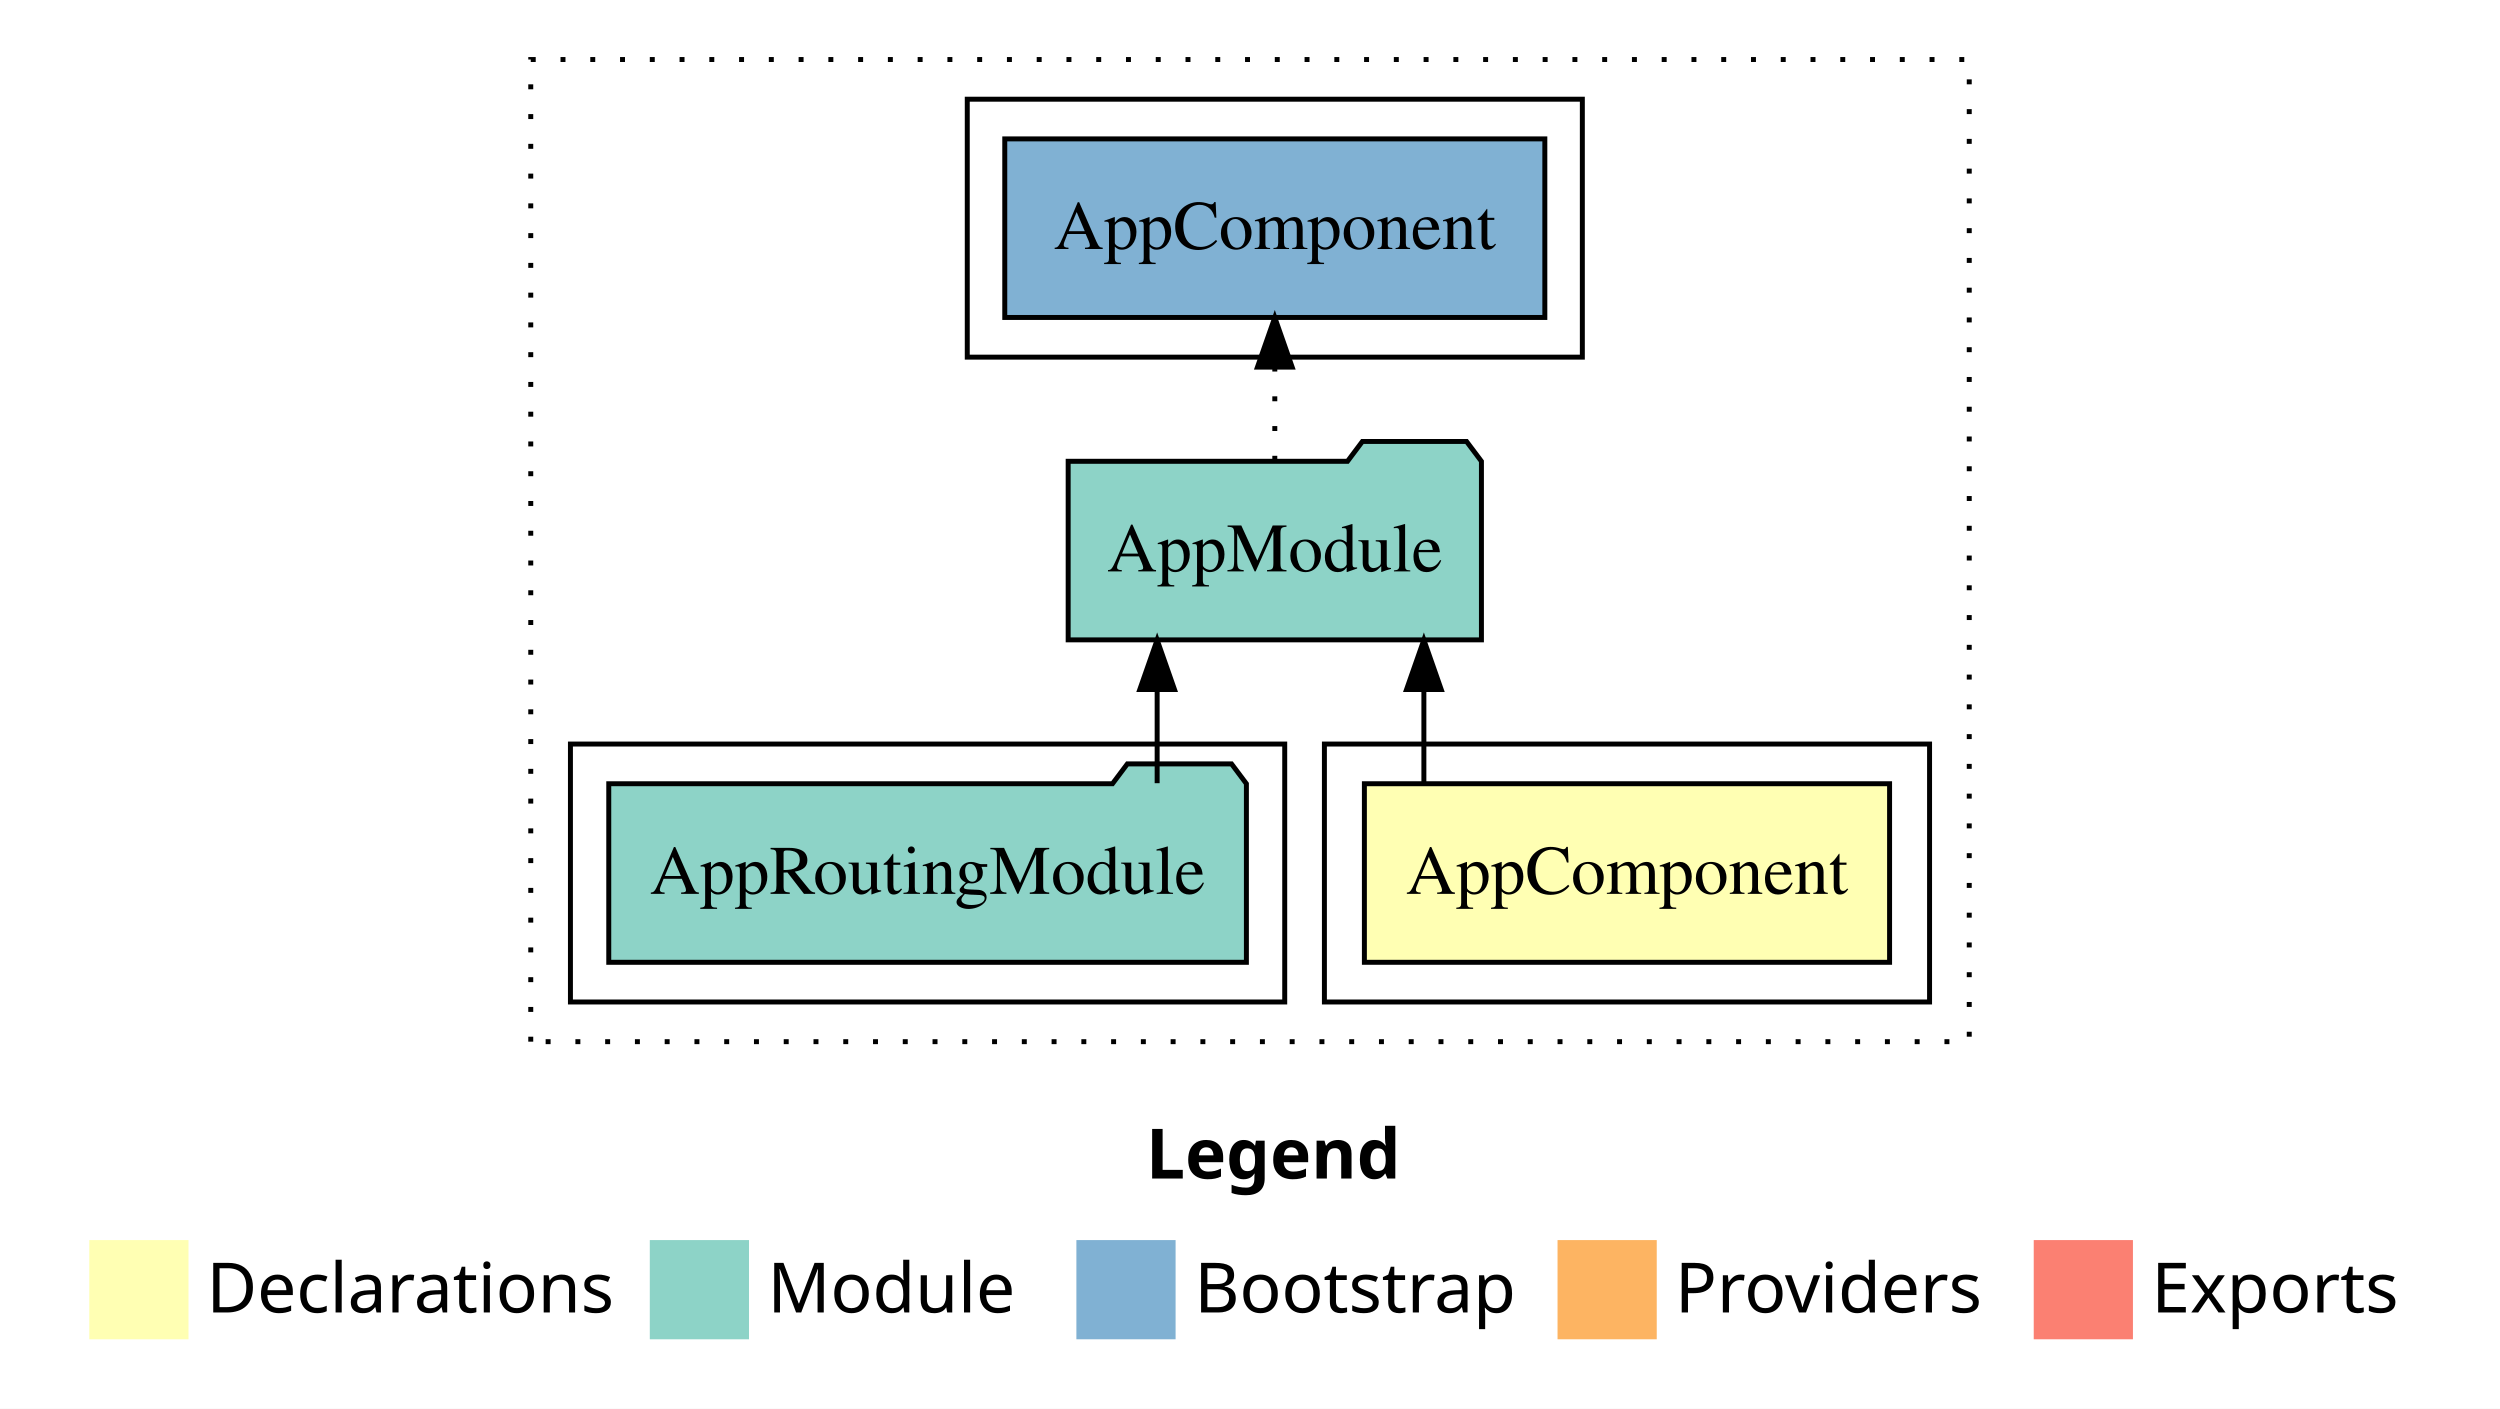
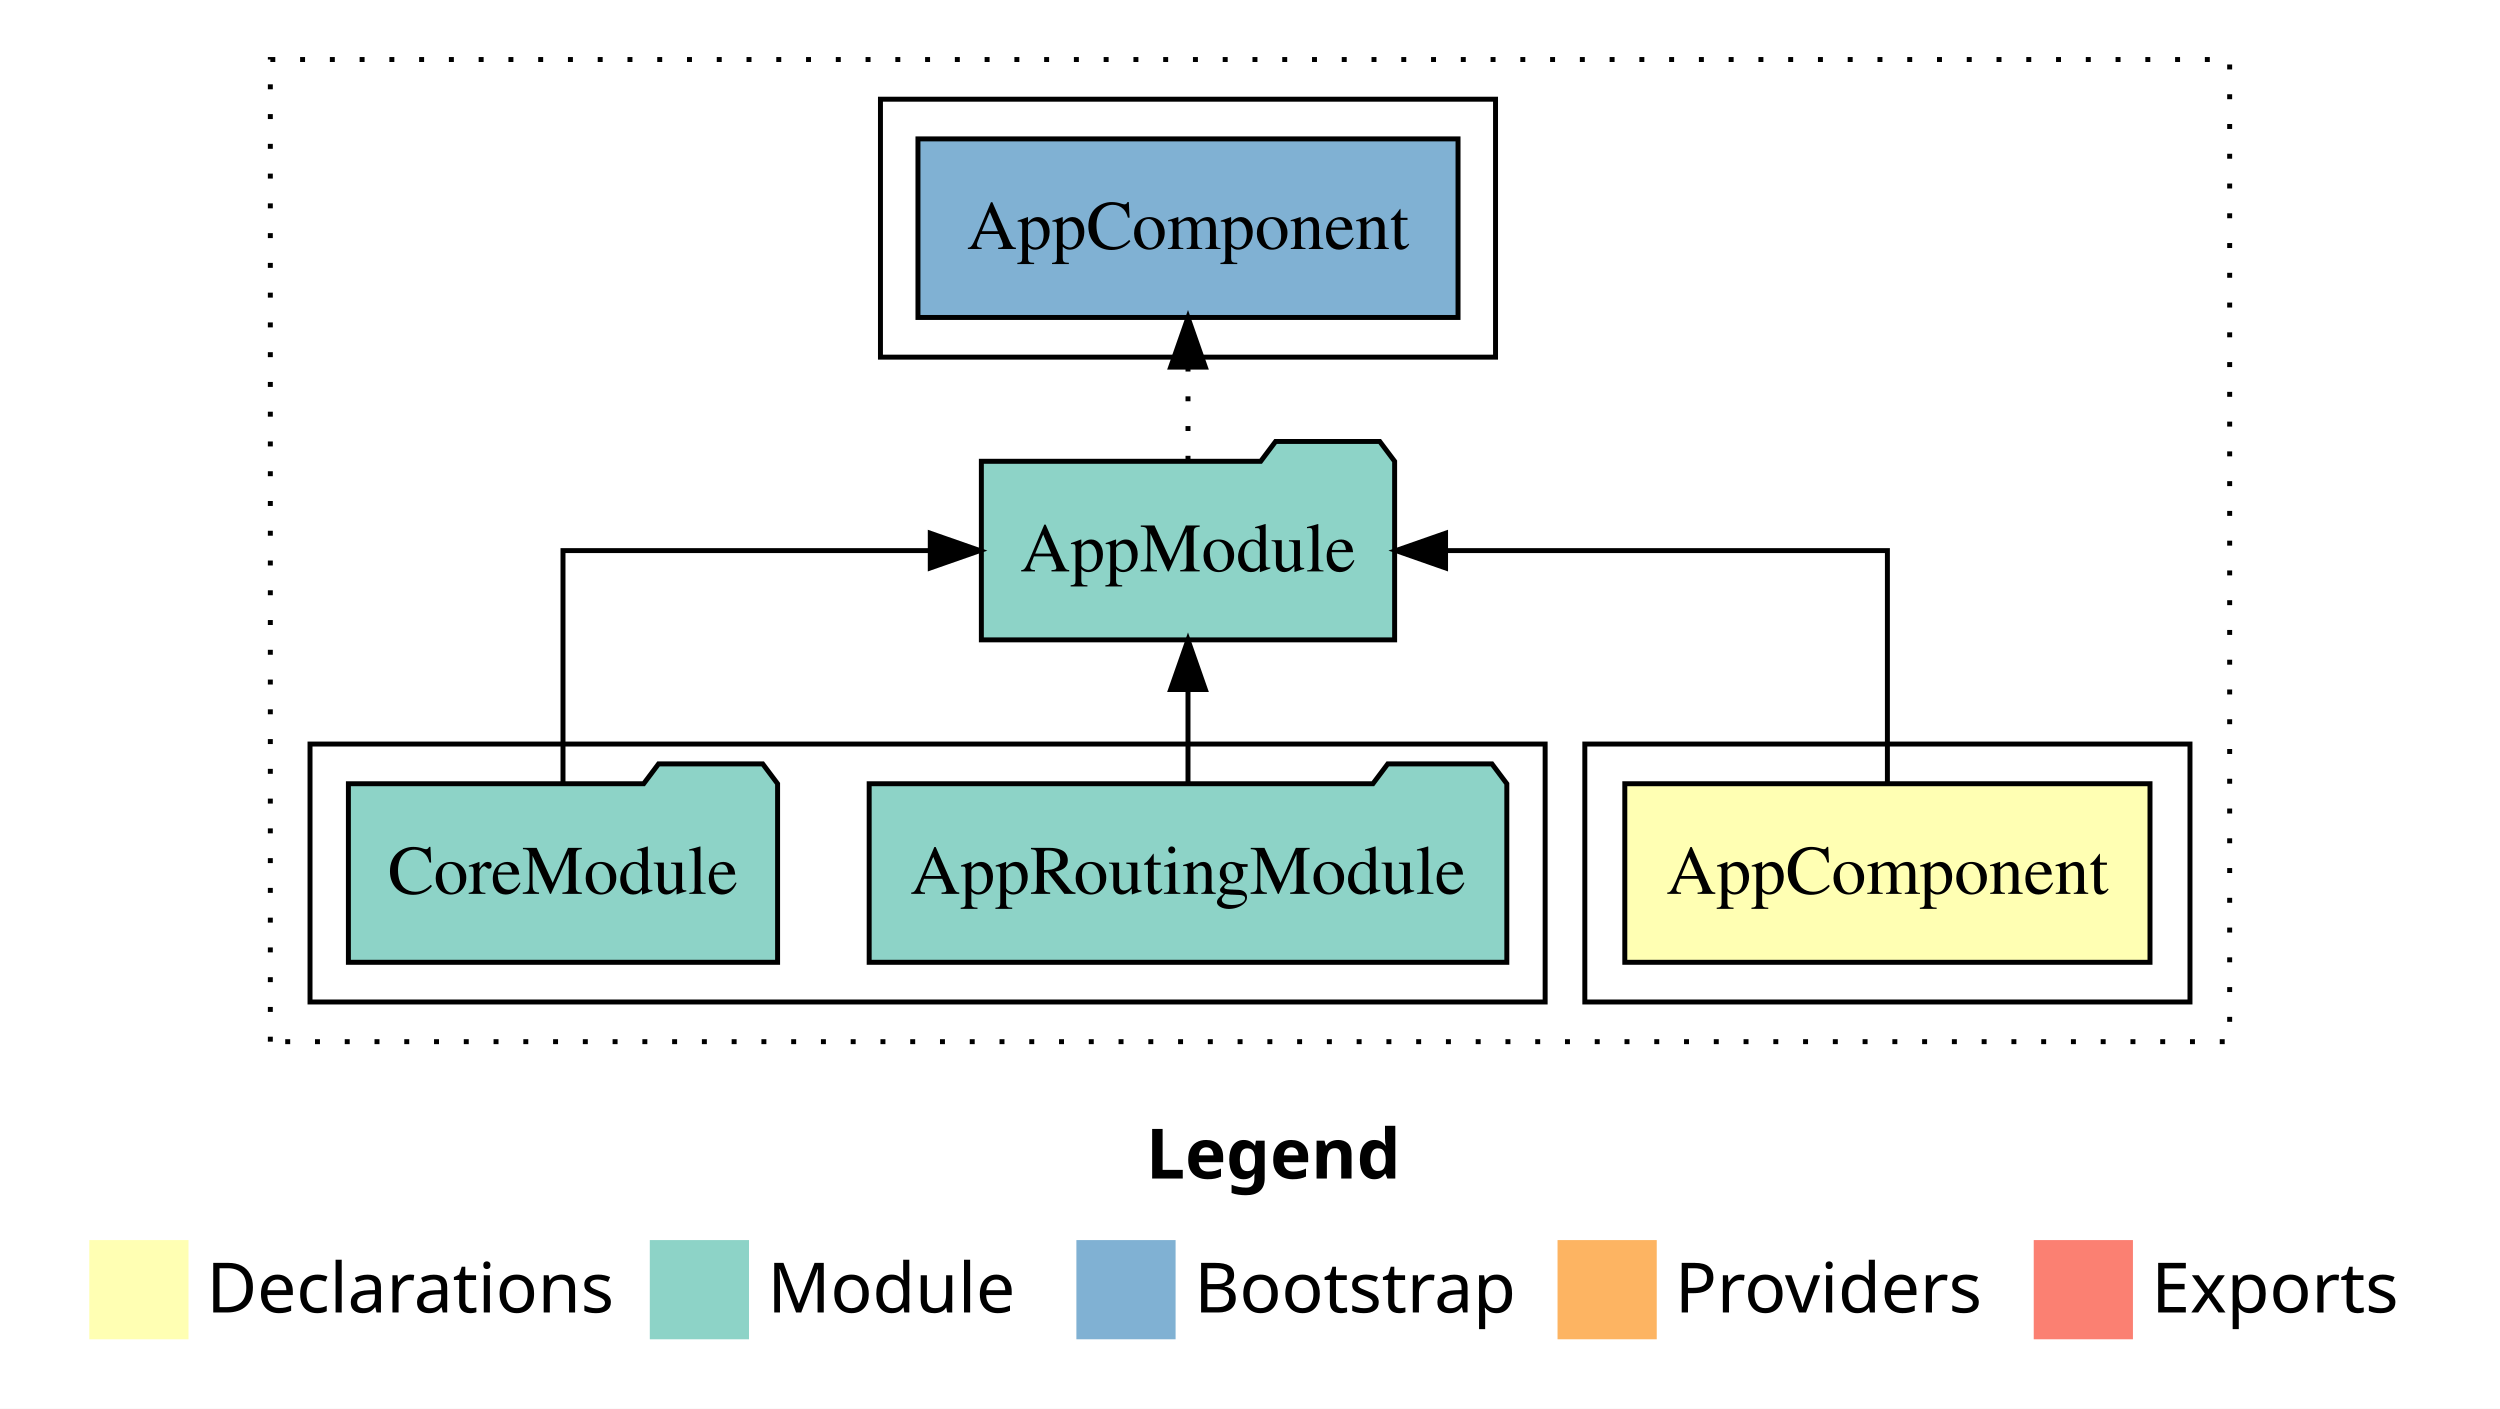
<svg xmlns="http://www.w3.org/2000/svg" width="504pt" height="284pt" viewBox="0.00 0.00 504.00 284.00">
  <g id="graph0" class="graph" transform="scale(1 1) rotate(0) translate(4 280)">
    <polygon fill="#ffffff" stroke="transparent" points="-4,4 -4,-280 500,-280 500,4 -4,4" />
    <text text-anchor="start" x="227.009" y="-42.4" font-family="sans-serif" font-weight="bold" font-size="14.00" fill="#000000">Legend</text>
    <polygon fill="#ffffb3" stroke="transparent" points="14,-10 14,-30 34,-30 34,-10 14,-10" />
    <text text-anchor="start" x="37.629" y="-15.4" font-family="sans-serif" font-size="14.00" fill="#000000">  Declarations</text>
    <polygon fill="#8dd3c7" stroke="transparent" points="127,-10 127,-30 147,-30 147,-10 127,-10" />
    <text text-anchor="start" x="150.725" y="-15.4" font-family="sans-serif" font-size="14.00" fill="#000000">  Module</text>
    <polygon fill="#80b1d3" stroke="transparent" points="213,-10 213,-30 233,-30 233,-10 213,-10" />
    <text text-anchor="start" x="236.781" y="-15.4" font-family="sans-serif" font-size="14.00" fill="#000000">  Bootstrap</text>
    <polygon fill="#fdb462" stroke="transparent" points="310,-10 310,-30 330,-30 330,-10 310,-10" />
    <text text-anchor="start" x="333.673" y="-15.4" font-family="sans-serif" font-size="14.00" fill="#000000">  Providers</text>
    <polygon fill="#fb8072" stroke="transparent" points="406,-10 406,-30 426,-30 426,-10 406,-10" />
    <text text-anchor="start" x="429.726" y="-15.4" font-family="sans-serif" font-size="14.00" fill="#000000">  Exports</text>
    <g id="clust1" class="cluster">
-       <polygon fill="none" stroke="#000000" stroke-dasharray="1,5" points="103,-70 103,-268 393,-268 393,-70 103,-70" />
+       <polygon fill="none" stroke="#000000" stroke-dasharray="1,5" points="50.5,-70 50.5,-268 445.5,-268 445.5,-70 50.5,-70" />
    </g>
    <g id="clust2" class="cluster">
-       <polygon fill="none" stroke="#000000" points="263,-78 263,-130 385,-130 385,-78 263,-78" />
+       <polygon fill="none" stroke="#000000" points="315.5,-78 315.5,-130 437.5,-130 437.5,-78 315.5,-78" />
    </g>
    <g id="clust4" class="cluster">
-       <polygon fill="none" stroke="#000000" points="111,-78 111,-130 255,-130 255,-78 111,-78" />
+       <polygon fill="none" stroke="#000000" points="58.5,-78 58.5,-130 307.5,-130 307.5,-78 58.5,-78" />
    </g>
    <g id="clust6" class="cluster">
-       <polygon fill="none" stroke="#000000" points="191,-208 191,-260 315,-260 315,-208 191,-208" />
+       <polygon fill="none" stroke="#000000" points="173.5,-208 173.5,-260 297.5,-260 297.5,-208 173.5,-208" />
    </g>
    <g id="node1" class="node">
-       <polygon fill="#ffffb3" stroke="#000000" points="376.94,-122 271.06,-122 271.06,-86 376.94,-86 376.94,-122" />
-       <text text-anchor="middle" x="324" y="-99.8" font-family="Times,serif" font-size="14.00" fill="#000000">AppComponent</text>
+       <polygon fill="#ffffb3" stroke="#000000" points="429.44,-122 323.56,-122 323.56,-86 429.44,-86 429.44,-122" />
+       <text text-anchor="middle" x="376.5" y="-99.8" font-family="Times,serif" font-size="14.00" fill="#000000">AppComponent</text>
    </g>
    <g id="node2" class="node">
-       <polygon fill="#8dd3c7" stroke="#000000" points="294.657,-187 291.657,-191 270.657,-191 267.657,-187 211.343,-187 211.343,-151 294.657,-151 294.657,-187" />
-       <text text-anchor="middle" x="253" y="-164.8" font-family="Times,serif" font-size="14.00" fill="#000000">AppModule</text>
+       <polygon fill="#8dd3c7" stroke="#000000" points="277.157,-187 274.157,-191 253.157,-191 250.157,-187 193.843,-187 193.843,-151 277.157,-151 277.157,-187" />
+       <text text-anchor="middle" x="235.5" y="-164.8" font-family="Times,serif" font-size="14.00" fill="#000000">AppModule</text>
    </g>
    <g id="edge1" class="edge">
-       <path fill="none" stroke="#000000" d="M283.054,-122.106C283.054,-122.106 283.054,-140.991 283.054,-140.991" />
-       <polygon fill="#000000" stroke="#000000" points="279.554,-140.991 283.054,-150.991 286.554,-140.991 279.554,-140.991" />
+       <path fill="none" stroke="#000000" d="M376.5,-122.106C376.5,-141.339 376.5,-169 376.5,-169 376.5,-169 287.423,-169 287.423,-169" />
+       <polygon fill="#000000" stroke="#000000" points="287.423,-165.5 277.423,-169 287.423,-172.5 287.423,-165.5" />
+     </g>
+     <g id="node5" class="node">
+       <polygon fill="#80b1d3" stroke="#000000" points="289.939,-252 181.061,-252 181.061,-216 289.939,-216 289.939,-252" />
+       <text text-anchor="middle" x="235.5" y="-229.8" font-family="Times,serif" font-size="14.00" fill="#000000">AppComponent </text>
+     </g>
+     <g id="edge4" class="edge">
+       <path fill="none" stroke="#000000" stroke-dasharray="1,5" d="M235.5,-187.106C235.5,-187.106 235.5,-205.991 235.5,-205.991" />
+       <polygon fill="#000000" stroke="#000000" points="232,-205.991 235.5,-215.991 239,-205.991 232,-205.991" />
+     </g>
+     <g id="node3" class="node">
+       <polygon fill="#8dd3c7" stroke="#000000" points="299.774,-122 296.774,-126 275.774,-126 272.774,-122 171.226,-122 171.226,-86 299.774,-86 299.774,-122" />
+       <text text-anchor="middle" x="235.5" y="-99.8" font-family="Times,serif" font-size="14.00" fill="#000000">AppRoutingModule</text>
+     </g>
+     <g id="edge2" class="edge">
+       <path fill="none" stroke="#000000" d="M235.5,-122.106C235.5,-122.106 235.5,-140.991 235.5,-140.991" />
+       <polygon fill="#000000" stroke="#000000" points="232,-140.991 235.5,-150.991 239,-140.991 232,-140.991" />
    </g>
    <g id="node4" class="node">
-       <polygon fill="#80b1d3" stroke="#000000" points="307.439,-252 198.561,-252 198.561,-216 307.439,-216 307.439,-252" />
-       <text text-anchor="middle" x="253" y="-229.8" font-family="Times,serif" font-size="14.00" fill="#000000">AppComponent </text>
+       <polygon fill="#8dd3c7" stroke="#000000" points="152.762,-122 149.762,-126 128.762,-126 125.762,-122 66.238,-122 66.238,-86 152.762,-86 152.762,-122" />
+       <text text-anchor="middle" x="109.5" y="-99.8" font-family="Times,serif" font-size="14.00" fill="#000000">CoreModule</text>
    </g>
    <g id="edge3" class="edge">
-       <path fill="none" stroke="#000000" stroke-dasharray="1,5" d="M253,-187.106C253,-187.106 253,-205.991 253,-205.991" />
-       <polygon fill="#000000" stroke="#000000" points="249.5,-205.991 253,-215.991 256.5,-205.991 249.5,-205.991" />
-     </g>
-     <g id="node3" class="node">
-       <polygon fill="#8dd3c7" stroke="#000000" points="247.274,-122 244.274,-126 223.274,-126 220.274,-122 118.726,-122 118.726,-86 247.274,-86 247.274,-122" />
-       <text text-anchor="middle" x="183" y="-99.8" font-family="Times,serif" font-size="14.00" fill="#000000">AppRoutingModule</text>
-     </g>
-     <g id="edge2" class="edge">
-       <path fill="none" stroke="#000000" d="M229.28,-122.106C229.28,-122.106 229.28,-140.991 229.28,-140.991" />
-       <polygon fill="#000000" stroke="#000000" points="225.78,-140.991 229.28,-150.991 232.78,-140.991 225.78,-140.991" />
+       <path fill="none" stroke="#000000" d="M109.5,-122.106C109.5,-141.339 109.5,-169 109.5,-169 109.5,-169 183.544,-169 183.544,-169" />
+       <polygon fill="#000000" stroke="#000000" points="183.544,-172.5 193.544,-169 183.544,-165.5 183.544,-172.5" />
    </g>
  </g>
</svg>
